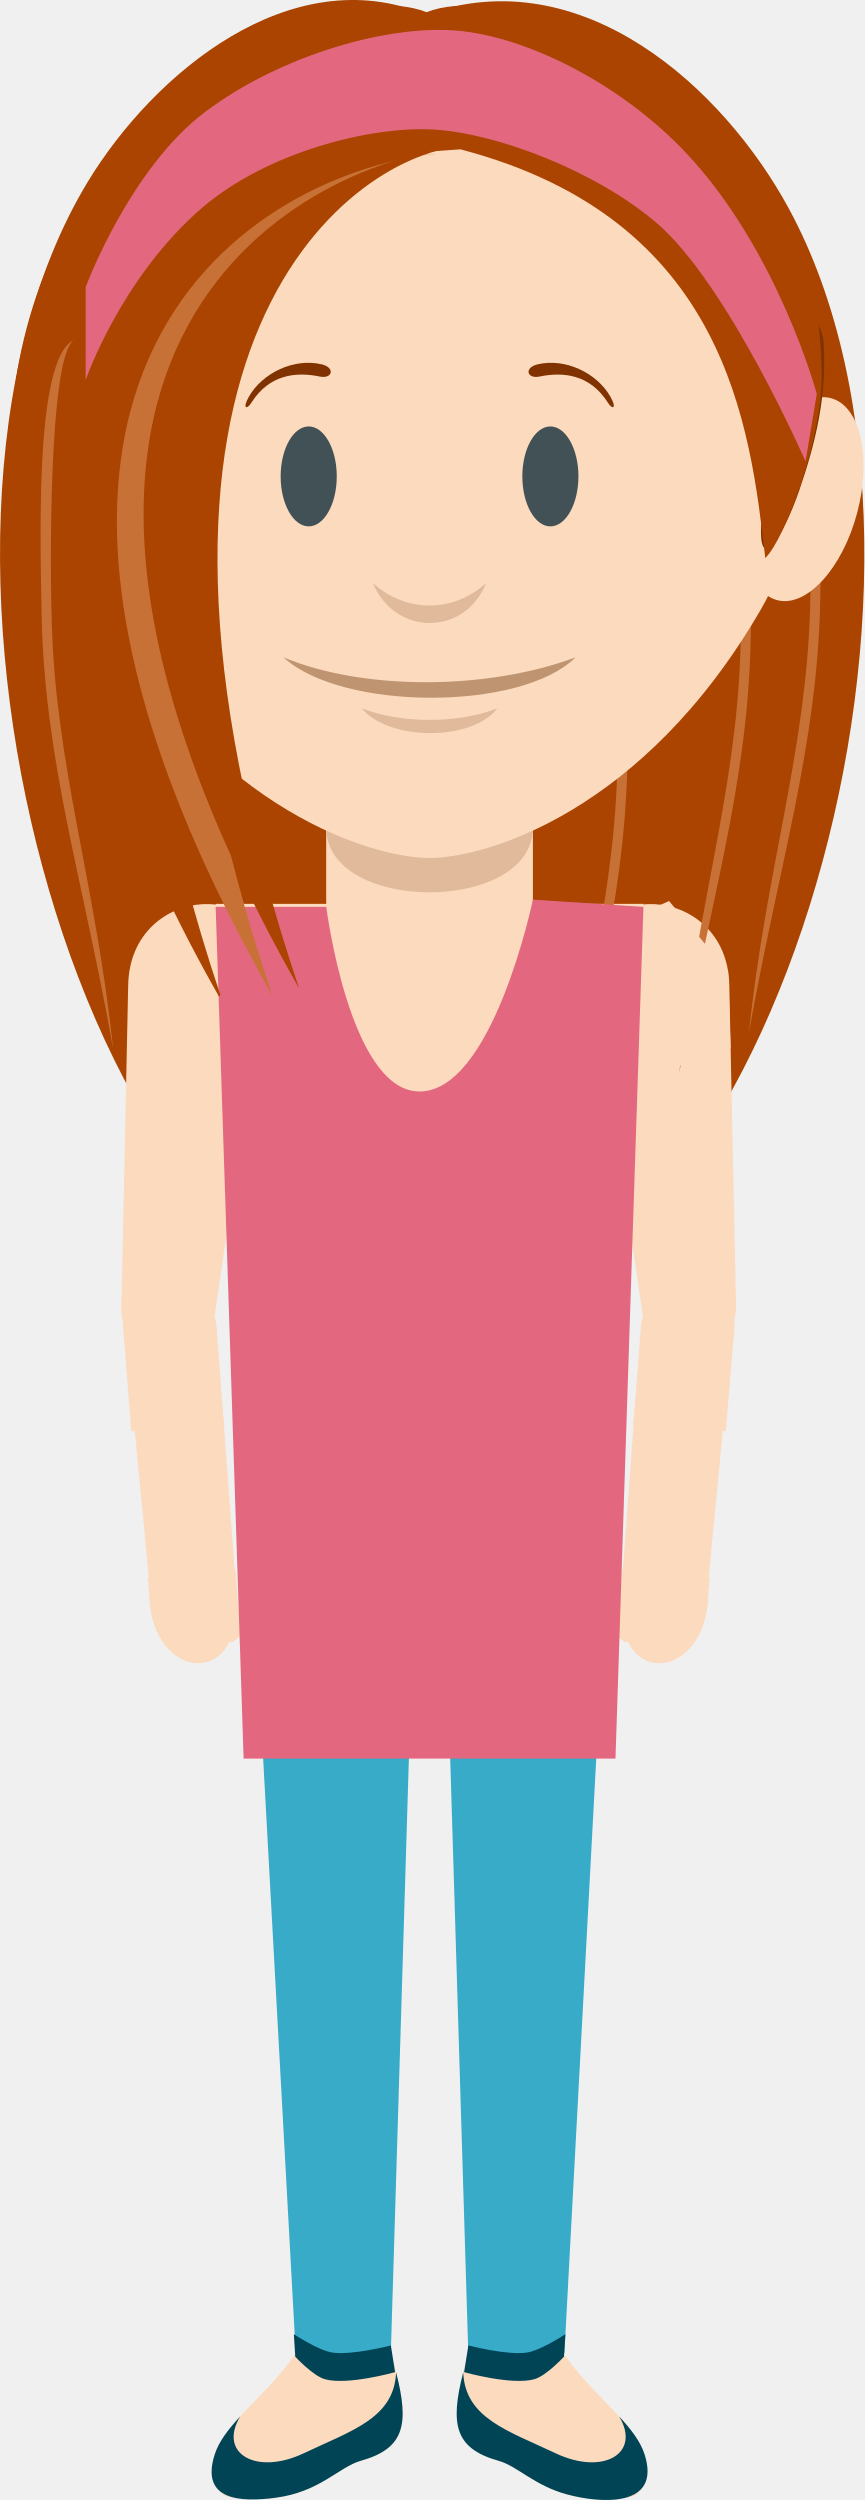
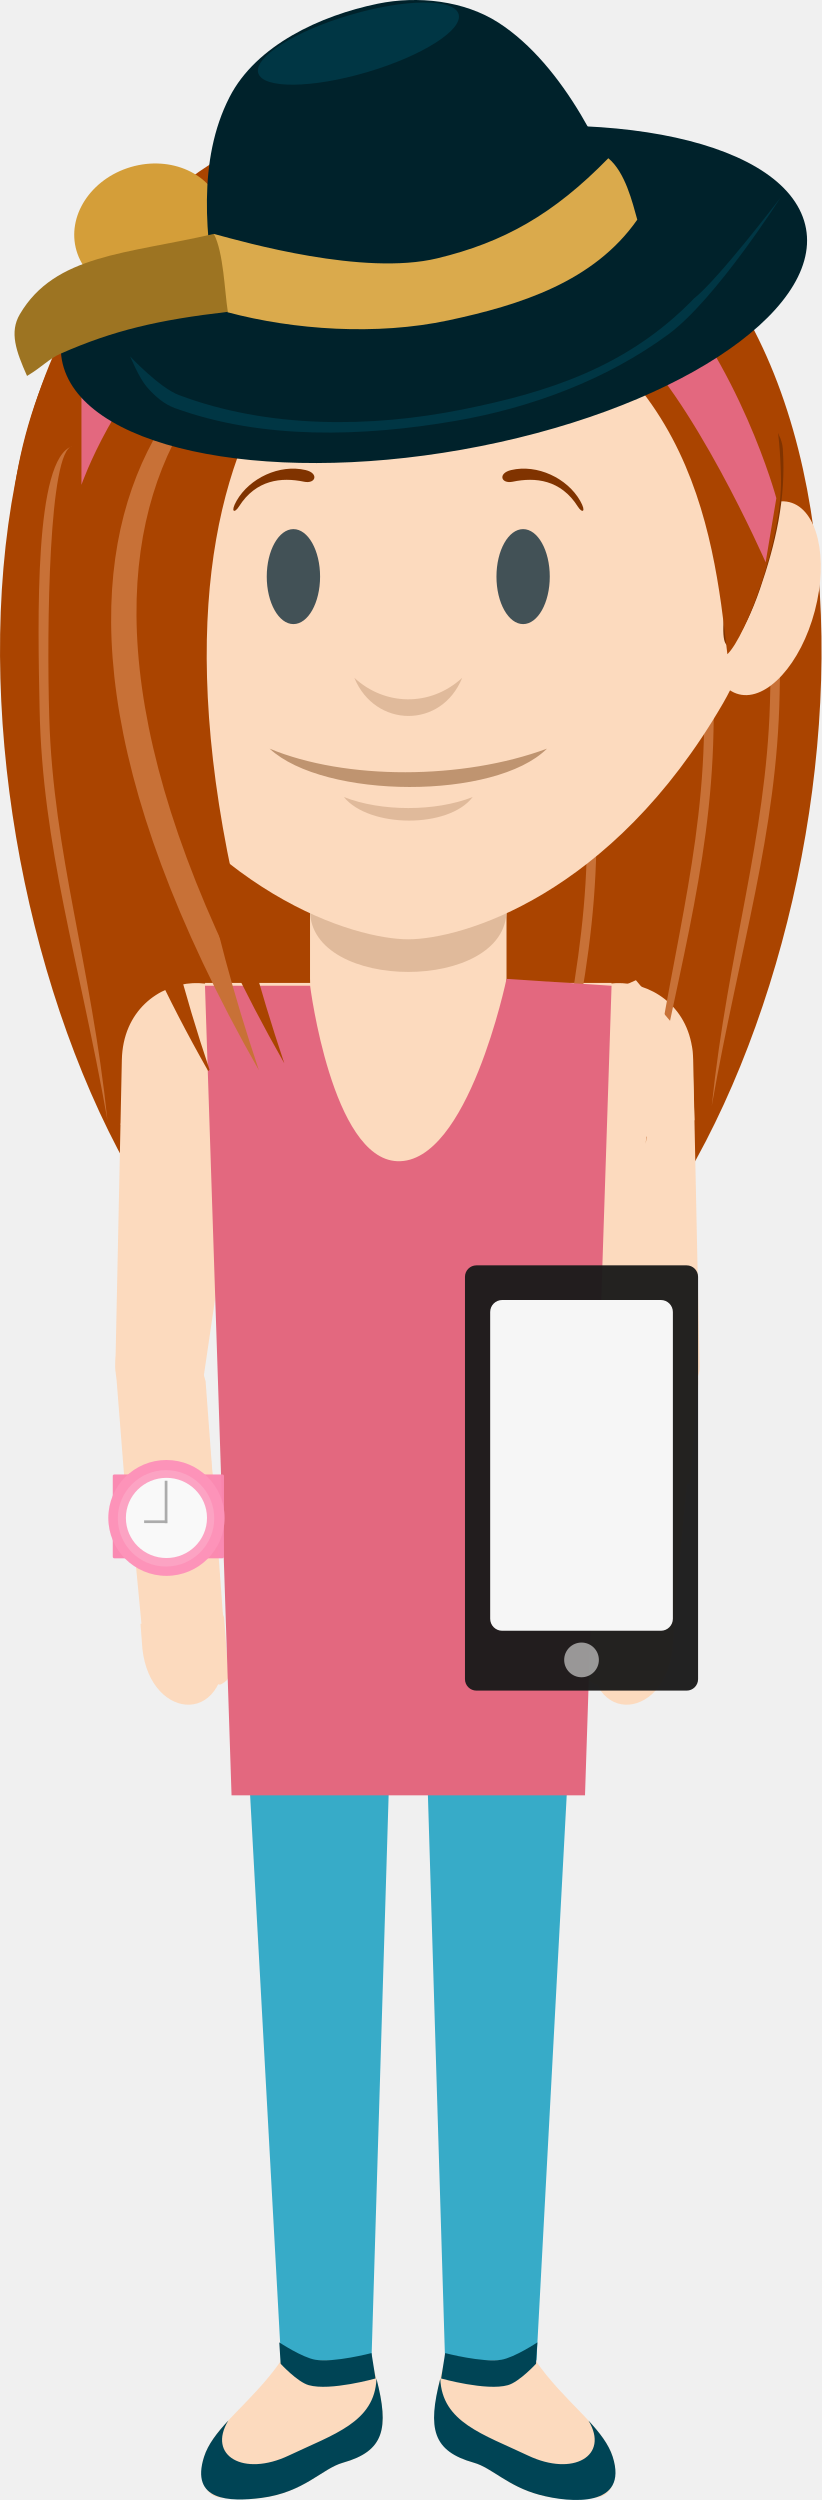
- <svg xmlns="http://www.w3.org/2000/svg" width="14.179mm" height="41.01mm" viewBox="0 0 50.239 145.312" id="svg12295" version="1.1">
+ <svg xmlns="http://www.w3.org/2000/svg" width="14.179mm" height="43.147mm" viewBox="0 0 50.239 152.883" id="svg12295" version="1.1">
  <defs id="defs12297" />
-   <g id="layer1" transform="translate(-345.4326,-388.6506)">
+   <g id="layer1" transform="translate(-345.4326,-381.0802)">
    <g id="g240" transform="matrix(1.25,0,0,-1.25,376.3716,394.7848)" style="fill:#e3687f;fill-opacity:1" />
-     <g id="g4643" transform="matrix(0.4576337,0,0,0.4576337,187.351,289.6036)" style="stroke-width:2.185">
-       <g transform="matrix(1.25,0,0,-1.25,375.2688,416.2795)" id="g176" style="stroke-width:2.185">
-         <path id="path178" style="fill:#fcdabe;fill-opacity:1;fill-rule:evenodd;stroke:none;stroke-width:2.185" d="m 0,0 -1.891,25.454 c -1.634,6.744 -10.373,5.938 -9.096,-2.424 l 2.31,-24.253 z" />
+     <g id="g4727">
+       <g style="stroke-width:2.185" transform="matrix(0.4576337,0,0,0.4576337,187.351,289.6036)" id="g4643">
+         <g style="stroke-width:2.185" id="g176" transform="matrix(1.25,0,0,-1.25,375.2688,416.2795)">
+           <path d="m 0,0 -1.891,25.454 c -1.634,6.744 -10.373,5.938 -9.096,-2.424 l 2.31,-24.253 z" style="fill:#fcdabe;fill-opacity:1;fill-rule:evenodd;stroke:none;stroke-width:2.185" id="path178" />
+         </g>
+         <g style="stroke-width:2.185" id="g180" transform="matrix(1.25,0,0,-1.25,424.5011,416.2795)">
+           <path d="m 0,0 1.891,25.454 c 1.636,6.744 10.463,6.593 9.185,-1.768 L 8.677,-1.223 Z" style="fill:#fcdabe;fill-opacity:1;fill-rule:evenodd;stroke:none;stroke-width:2.185" id="path182" />
+         </g>
+         <g id="g184" transform="matrix(1.25,0,0,-1.467877,399.5081,218.2838)" style="fill:#aa4400;fill-opacity:1;stroke-width:2.185">
+           <path d="m 0,0 c -13.678,4.808 -27.617,-5.024 -34.352,-14.482 -22.28,-31.289 0.191,-99.03 34.735,-99.03 33.892,0 56.878,64.701 36.524,96.701 C 30.243,-6.335 15.881,4.808 0,0" style="fill:#aa4400;fill-opacity:1;fill-rule:evenodd;stroke:none;stroke-width:2.185" id="path186" />
+         </g>
+         <g id="g188" transform="matrix(1.25,0,0,-1.25,379.0688,340.1866)" style="fill:#fcdabe;fill-opacity:1;stroke-width:2.185">
+           <path d="m 0,0 -5.284,-35.936 c -0.644,-4.383 -9.376,-1.982 -9.292,2.069 l 0.691,32.788 C -13.664,9.472 1.457,9.906 0,0" style="fill:#fcdabe;fill-opacity:1;fill-rule:evenodd;stroke:none;stroke-width:2.185" id="path190" />
+         </g>
+         <g style="stroke-width:2.185" id="g192" transform="matrix(1.25,0,0,-1.25,420.7009,340.1866)">
+           <path d="m 0,0 5.284,-35.936 c 0.644,-4.383 9.376,-1.982 9.292,2.07 L 13.887,-1.079 C 13.665,9.471 -1.457,9.906 0,0" style="fill:#fcdabe;fill-opacity:1;fill-rule:evenodd;stroke:none;stroke-width:2.185" id="path194" />
+         </g>
+         <g style="stroke-width:2.185" id="g196" transform="matrix(1.25,0,0,-1.25,427.1538,331.2376)">
+           <path d="m 0,0 -8.326,-62.257 h -13.705 -14.2 L -43.465,0 Z" style="fill:#fcdabe;fill-opacity:1;fill-rule:evenodd;stroke:none;stroke-width:2.185" id="path198" />
+         </g>
+         <g style="stroke-width:2.185" id="g200" transform="matrix(1.25,0,0,-1.25,382.9921,515.3445)">
+           <path d="m 0,0 c -3.09,-4.474 -7.206,-7.048 -8.235,-10.275 -0.581,-1.826 -0.148,-4.133 1.706,-4.363 7.978,-0.987 10.297,2.933 13.139,3.729 C 11.522,-9.531 11.647,-6.706 9.661,0 7.673,6.706 2.487,4.185 0,0" style="fill:#fcdabe;fill-opacity:1;fill-rule:evenodd;stroke:none;stroke-width:2.185" id="path202" />
+         </g>
+         <g id="g204" transform="matrix(1.25,0,0,-1.25,377.1701,409.0594)" style="fill:#37abc8;fill-opacity:1;stroke-width:2.185">
+           <path d="M 0,0 H 36.508 L 31.958,-84.992 22.19,-85.028 l -1.965,64.67 c -0.155,5.128 -3.786,5.158 -3.942,0 l -1.964,-64.67 H 4.658 Z" style="fill:#37abc8;fill-opacity:1;fill-rule:evenodd;stroke:none;stroke-width:2.185" id="path206" />
+         </g>
+         <g style="stroke-width:2.185" id="g208" transform="matrix(1.25,0,0,-1.25,425.4203,415.3234)">
+           <path d="m 0,0 v 0 c -0.352,0.237 -0.793,-0.239 -0.825,-0.656 l -0.46,-6.162 c -0.032,-0.417 0.369,-0.624 0.721,-0.861 V -7.68 c 0.353,-0.237 0.793,0.239 0.825,0.657 l 0.46,6.161 C 0.753,-0.445 0.424,-0.056 0,0" style="fill:#fcdabe;fill-opacity:1;fill-rule:evenodd;stroke:none;stroke-width:2.185" id="path210" />
+         </g>
+         <g style="stroke-width:2.185" id="g212" transform="matrix(1.25,0,0,-1.25,424.3691,418.6169)">
+           <path d="M 0,0 0.202,2.65 8.956,1.39 8.755,-1.26 C 7.907,-9.239 -0.993,-9.688 0,0" style="fill:#fcdabe;fill-opacity:1;fill-rule:evenodd;stroke:none;stroke-width:2.185" id="path214" />
+         </g>
+         <g style="stroke-width:2.185" id="g216" transform="matrix(1.25,0,0,-1.25,399.9867,289.0621)">
+           <path d="m 0,0 v 0 c 5.778,0 10.504,-4.726 10.504,-10.503 v -22.805 c 0,-5.777 -4.726,-10.503 -10.504,-10.503 -5.776,0 -10.502,4.726 -10.502,10.503 v 22.805 C -10.502,-4.726 -5.776,0 0,0" style="fill:#fcdabe;fill-opacity:1;fill-rule:evenodd;stroke:none;stroke-width:2.185" id="path218" />
+         </g>
+         <g style="stroke-width:2.185" id="g220" transform="matrix(1.25,0,0,-1.25,413.1162,321.5481)">
+           <path d="M 0,0 V 0 C 0,-8.77 -21.005,-8.77 -21.005,0 -21.005,8.769 0,8.769 0,0" style="fill:#e0ba9b;fill-opacity:1;fill-rule:evenodd;stroke:none;stroke-width:2.185" id="path222" />
+         </g>
+         <path d="m 436.402,262.653 c 5.111,1.572 4.602,23.264 4.371,35.029 -0.364,18.592 -5.283,33.654 -9.071,55.043 2.179,-20.802 7.244,-35.699 7.777,-53.817 0.357,-12.123 0.056,-35.765 -3.078,-36.256 z" style="fill:#c87137;fill-opacity:1;fill-rule:evenodd;stroke:none;stroke-width:2.185" id="path322-5-3-5" />
+         <path d="m 420.745,278.31 c 5.111,1.572 4.602,23.264 4.371,35.029 -0.364,18.592 -5.283,33.654 -9.071,55.043 2.179,-20.802 7.244,-35.699 7.777,-53.817 0.357,-12.123 0.056,-35.765 -3.078,-36.256 z" style="fill:#c87137;fill-opacity:1;fill-rule:evenodd;stroke:none;stroke-width:2.185" id="path322-5-3-6" />
+         <g style="stroke-width:2.185" id="g224" transform="matrix(1.25,0,0,-1.25,399.9867,221.035)">
+           <path d="M 0,0 C -45.955,0 -42.435,-43.08 -33.667,-58.237 -21.701,-78.922 -5.608,-83.499 0,-83.499 c 5.61,0 21.703,4.577 33.669,25.262 C 42.437,-43.08 45.956,0 0,0" style="fill:#fcdabe;fill-opacity:1;fill-rule:evenodd;stroke:none;stroke-width:2.185" id="path226" />
+         </g>
+         <g style="stroke-width:2.185" id="g228" transform="matrix(1.25,0,0,-1.25,374.3496,415.3244)">
+           <path d="m 0,0 0.002,0.001 c 0.351,0.238 0.791,-0.239 0.823,-0.656 l 0.46,-6.162 C 1.317,-7.234 0.916,-7.441 0.564,-7.678 v -0.001 c -0.353,-0.237 -0.793,0.239 -0.825,0.657 l -0.46,6.161 C -0.752,-0.444 -0.424,-0.056 0,0" style="fill:#fcdabe;fill-opacity:1;fill-rule:evenodd;stroke:none;stroke-width:2.185" id="path230" />
+         </g>
+         <g style="stroke-width:2.185" id="g232" transform="matrix(1.25,0,0,-1.25,375.4008,418.6169)">
+           <path d="M 0,0 -0.2,2.65 -8.956,1.39 -8.755,-1.26 C -7.907,-9.239 0.993,-9.689 0,0" style="fill:#fcdabe;fill-opacity:1;fill-rule:evenodd;stroke:none;stroke-width:2.185" id="path234" />
+         </g>
+         <g style="stroke-width:2.185" id="g236" transform="matrix(1.25,0,0,-1.25,437.9078,339.8041)">
+           <path d="m 0,0 0.256,-7.821 -9.868,-3.393 -2.47,-44.19 H -48.59 l -2.432,43.535 -10.08,3.607 8.145,14.306 C -35.104,0.611 -30.276,-3.861 -6,7.143" style="fill:#fcdabe;fill-opacity:1;fill-rule:evenodd;stroke:none;stroke-width:2.185" id="path238" />
+         </g>
+         <g style="stroke-width:2.185" id="g244" transform="matrix(1.25,0,0,-1.25,417.0081,515.3445)">
+           <path d="m 0,0 c 3.092,-4.474 7.208,-7.048 8.237,-10.275 0.581,-1.826 0.148,-4.133 -1.706,-4.363 -7.979,-0.987 -10.298,2.933 -13.139,3.729 -4.912,1.378 -4.894,4.882 -2.908,11.588 C -2.278,-0.83 -3.664,-0.458 0,0" style="fill:#fcdabe;fill-opacity:1;fill-rule:evenodd;stroke:none;stroke-width:2.185" id="path246" />
+         </g>
+         <path d="m 445.241,257.602 c 5.111,1.572 4.602,23.264 4.371,35.029 -0.364,18.592 -5.283,33.654 -9.071,55.043 2.179,-20.802 7.244,-35.699 7.777,-53.817 0.357,-12.123 0.056,-35.765 -3.078,-36.256 z" style="fill:#c87137;fill-opacity:1;fill-rule:evenodd;stroke:none;stroke-width:2.185" id="path322-5-3" />
+         <g style="stroke-width:2.185" id="g252" transform="matrix(1.25,0,0,-1.25,450.9255,266.9925)">
+           <path d="M 0,0 C -2.988,0.742 -6.619,-3.255 -8.109,-8.928 -9.6,-14.6 -8.385,-19.8 -5.395,-20.542 c 2.988,-0.743 6.619,3.255 8.109,8.928 C 4.205,-5.942 2.99,-0.742 0,0" style="fill:#fcdabe;fill-opacity:1;fill-rule:evenodd;stroke:none;stroke-width:2.185" id="path254" />
+         </g>
+         <g style="stroke-width:2.185" id="g256" transform="matrix(1.25,0,0,-1.25,415.3351,283.2893)">
+           <path d="m 0,0 c 1.569,0 2.85,2.28 2.85,5.077 0,2.797 -1.281,5.078 -2.85,5.078 -1.569,0 -2.85,-2.281 -2.85,-5.078 C -2.85,2.28 -1.569,0 0,0" style="fill:#425156;fill-opacity:1;fill-rule:evenodd;stroke:none;stroke-width:2.185" id="path258" />
+         </g>
+         <g style="stroke-width:2.185" id="g260" transform="matrix(1.25,0,0,-1.25,384.6406,283.2893)">
+           <path d="m 0,0 c 1.569,0 2.85,2.28 2.85,5.077 0,2.797 -1.281,5.078 -2.85,5.078 -1.569,0 -2.851,-2.281 -2.851,-5.078 C -2.851,2.28 -1.569,0 0,0" style="fill:#425156;fill-opacity:1;fill-rule:evenodd;stroke:none;stroke-width:2.185" id="path262" />
+         </g>
+         <g style="stroke-width:2.185" id="g264" transform="matrix(1.25,0,0,-1.25,418.5222,299.9304)">
+           <path d="M 0,0 C -5.526,-5.502 -23.795,-5.431 -29.655,0 -21.523,-3.389 -8.977,-3.339 0,0" style="fill:#bf9470;fill-opacity:1;fill-rule:evenodd;stroke:none;stroke-width:2.185" id="path266" />
+         </g>
+         <g style="stroke-width:2.185" id="g268" transform="matrix(1.25,0,0,-1.25,407.1934,290.4669)">
+           <path d="M 0,0 C -2.212,-5.484 -9.317,-5.388 -11.529,0 -8.29,-2.995 -3.414,-3.135 0,0" style="fill:#e0ba9b;fill-opacity:1;fill-rule:evenodd;stroke:none;stroke-width:2.185" id="path270" />
+         </g>
+         <g id="g272" transform="matrix(1.25,0,0,-1.25,365.4386,256.0965)" style="fill:#803300;fill-opacity:1;stroke-width:2.185">
+           <path d="m 0,0 c -6.959,-6.098 -6.52,-14.909 -6.048,-21.018 0.474,-6.109 -2.215,-1.798 -3.861,2.992 -1.645,4.79 -2.819,9.617 -2.448,15.023 C -11.989,2.403 3.319,11.057 0,0" style="fill:#803300;fill-opacity:1;fill-rule:evenodd;stroke:none;stroke-width:2.185" id="path274" />
+         </g>
+         <g id="g276" transform="matrix(1.25,0,0,-1.25,434.5886,256.0965)" style="fill:#803300;fill-opacity:1;stroke-width:2.185">
+           <path d="m 0,0 c 6.959,-6.098 6.522,-14.909 6.048,-21.018 -0.472,-6.109 2.217,-1.798 3.861,2.992 1.647,4.79 2.819,9.617 2.45,15.023 C 11.991,2.403 -3.318,11.057 0,0" style="fill:#803300;fill-opacity:1;fill-rule:evenodd;stroke:none;stroke-width:2.185" id="path278" />
+         </g>
+         <g id="g280" transform="matrix(1.25,0,0,-1.25,375.9377,523.3486)" style="fill:#004455;stroke-width:2.185">
+           <path d="m 0,0 c -1.201,-1.3 -2.163,-2.529 -2.591,-3.872 -1.503,-4.717 2.698,-4.841 6.13,-4.398 4.576,0.59 6.485,3.14 8.715,3.764 4.412,1.239 4.962,3.644 3.587,8.982 C 15.652,-0.181 11.296,-1.447 6.46,-3.741 1.623,-6.036 -2.276,-3.764 0,0" style="fill:#004455;fill-opacity:1;fill-rule:evenodd;stroke:none;stroke-width:2.185" id="path282" />
+         </g>
+         <g id="g284" transform="matrix(1.25,0,0,-1.25,424.0672,523.3486)" style="fill:#004455;stroke-width:2.185">
+           <path d="m 0,0 c 1.201,-1.3 2.163,-2.529 2.591,-3.872 1.72,-5.4 -4.411,-4.992 -7.877,-4.053 -3.36,0.911 -5.044,2.881 -6.966,3.419 -4.412,1.239 -4.964,3.644 -3.589,8.982 0.189,-4.657 4.545,-5.923 9.381,-8.217 C -1.623,-6.036 2.276,-3.764 0,0" style="fill:#004455;fill-opacity:1;fill-rule:evenodd;stroke:none;stroke-width:2.185" id="path286" />
+         </g>
+         <g style="stroke-width:2.185" id="g288" transform="matrix(1.25,0,0,-1.25,408.5981,306.3945)">
+           <path d="M 0,0 C -2.566,-3.388 -11.055,-3.335 -13.776,0 -9.806,-1.571 -3.969,-1.577 0,0" style="fill:#e0ba9b;fill-opacity:1;fill-rule:evenodd;stroke:none;stroke-width:2.185" id="path290" />
+         </g>
+         <g id="g292" transform="matrix(1.25,0,0,-1.25,413.729,262.7049)" style="fill:#803300;fill-opacity:1;stroke-width:2.185">
+           <path d="m 0,0 c 2.795,0.658 6.007,-0.865 7.383,-3.288 0.691,-1.214 0.22,-1.36 -0.249,-0.617 -1.82,2.886 -4.548,3.162 -6.959,2.66 C -1.1,-1.51 -1.43,-0.336 0,0" style="fill:#803300;fill-opacity:1;fill-rule:evenodd;stroke:none;stroke-width:2.185" id="path294" />
+         </g>
+         <g id="g296" transform="matrix(1.25,0,0,-1.25,386.2736,262.7049)" style="fill:#803300;fill-opacity:1;stroke-width:2.185">
+           <path d="m 0,0 c -2.795,0.658 -6.007,-0.865 -7.385,-3.288 -0.689,-1.214 -0.218,-1.36 0.251,-0.617 1.82,2.886 4.548,3.162 6.957,2.66 C 1.1,-1.51 1.43,-0.336 0,0" style="fill:#803300;fill-opacity:1;fill-rule:evenodd;stroke:none;stroke-width:2.185" id="path298" />
+         </g>
+         <g id="g300" transform="matrix(1.25,0,0,-1.25,373.8621,397.3268)" style="fill:#fcdabe;fill-opacity:1;stroke-width:2.185">
+           <path d="m 0,0 -1.428,14.593 c -1.634,6.744 -10.128,4.143 -8.85,-4.218 L -9.405,-0.699 -0.002,0 Z" style="fill:#fcdabe;fill-opacity:1;fill-rule:evenodd;stroke:none;stroke-width:2.185" id="path302" />
+         </g>
+         <g id="g304" transform="matrix(1.25,0,0,-1.25,425.8609,397.3268)" style="fill:#fcdabe;fill-opacity:1;stroke-width:2.185">
+           <path d="m 0,0 1.262,14.097 c 1.633,6.745 10.185,2.787 8.907,-5.573 L 9.405,-0.699 Z" style="fill:#fcdabe;fill-opacity:1;fill-rule:evenodd;stroke:none;stroke-width:2.185" id="path306" />
+         </g>
+         <g style="stroke-width:2.185" id="g308" transform="matrix(1.25,0,0,-2.127961,372.8218,331.6169)">
+           <path d="M 0,0 1.666,-29.819 2.84,-50.838 H 40.626 L 41.753,-30.629 43.465,0 32.235,0.432 c 0,0 -4.114,-11.625 -11.683,-11.449 C 13.578,-10.855 11.239,0 11.239,0 Z" style="fill:#e3687f;fill-opacity:1;fill-rule:evenodd;stroke:none;stroke-width:2.185" id="path310" />
+         </g>
+         <g id="g312" transform="matrix(1.32964,0,0,-1.523803,399.6148,238.9351)" style="fill:#aa4400;fill-opacity:1;stroke-width:2.185">
+           <path d="m 3.229,2.32 c 25.475,-5.826 27.669,-23.098 29.122,-34.068 1.879,1.579 5.474,10.002 5.386,15.346 C 37.591,-7.499 34.689,-1.73 27.259,4.524 19.164,11.34 6.252,15.928 0,13.751 -6.252,15.928 -19.164,11.34 -27.259,4.524 c -7.43,-6.254 -12.231,-16.829 -12.377,-25.732 -0.088,-5.344 5.596,-11.447 7.475,-13.026 1.453,10.97 7.258,30.562 32.731,36.388" style="fill:#aa4400;fill-opacity:1;fill-rule:evenodd;stroke:none;stroke-width:2.185" id="path314" />
+         </g>
+         <g id="g316" transform="matrix(1.25,0,0,-1.25,373.4325,342.8416)" style="fill:#aa4400;stroke-width:2.185">
+           <path d="m 0,0 c -22.253,66.233 10.575,84.984 21.308,85.508 -17.892,-1.717 -57.722,-21.754 -21.451,-85.651" style="fill:#aa4400;fill-opacity:1;fill-rule:evenodd;stroke:none;stroke-width:2.185" id="path318" />
+         </g>
+         <g id="g320" transform="matrix(-1.25,0,0,-1.25,379.9905,342.8416)" style="fill:#c87137;stroke-width:2.185">
+           <path d="M -16.808,85.508 C 1.084,83.791 36.272,63.897 -0.036,-0.071 22.182,66.09 -6.074,84.984 -16.808,85.508 Z" style="fill:#c87137;fill-opacity:1;fill-rule:evenodd;stroke:none;stroke-width:2.185" id="path322" />
+         </g>
+         <path style="fill:#004455;fill-opacity:1;fill-rule:evenodd;stroke:none;stroke-width:2.185px;stroke-linecap:butt;stroke-linejoin:miter;stroke-opacity:1" d="m 395.611,517.724 c 0,0 -6.051,1.707 -8.929,0.893 -1.512,-0.428 -3.75,-2.857 -3.75,-2.857 l -0.179,-2.857 c 0,0 3.062,2.028 4.821,2.321 2.483,0.414 7.5,-0.893 7.5,-0.893 z" id="path13145" />
+         <path style="fill:#004455;fill-opacity:1;fill-rule:evenodd;stroke:none;stroke-width:2.185px;stroke-linecap:butt;stroke-linejoin:miter;stroke-opacity:1" d="m 404.38,517.724 c 0,0 6.051,1.707 8.929,0.893 1.512,-0.428 3.75,-2.857 3.75,-2.857 l 0.179,-2.857 c 0,0 -3.062,2.028 -4.821,2.321 -2.483,0.414 -7.5,-0.893 -7.5,-0.893 z" id="path13145-3" />
+         <path d="m 404.389,235.009 c -22.365,2.146 -66.35,27.014 -20.966,106.974 -27.772,-82.702 7.548,-106.319 20.966,-106.974 z" style="fill:#aa4400;fill-opacity:1;fill-rule:evenodd;stroke:none;stroke-width:2.185" id="path322-6" />
+         <path style="fill:#e3687f;fill-opacity:1;fill-rule:evenodd;stroke:none;stroke-width:2.185px;stroke-linecap:butt;stroke-linejoin:miter;stroke-opacity:1" d="m 447.743,275.035 c 0,0 -9.878,-22.603 -18.961,-30.325 -7.761,-6.598 -20.19,-11.324 -28.182,-11.818 -8.058,-0.498 -21.27,2.865 -29.496,9.931 -10.287,8.837 -14.79,21.855 -14.79,21.855 v -11.786 c 0,0 5.56,-15.016 15.185,-22.255 9.585,-7.209 23.573,-11.285 32.672,-10.245 8.809,1.007 20.462,6.946 28.593,15.67 11.562,12.405 16.407,30.402 16.407,30.402 z" id="path13510" />
+         <g id="g320-7" transform="matrix(-0.6579789,0,0,-1.25,356.329,344.5039)" style="fill:#c87137;fill-opacity:1;stroke-width:2.185">
+           <path d="M 1.883,67.986 C 9.651,66.729 8.876,49.375 8.526,39.963 7.972,25.09 0.496,13.04 -5.26,-4.071 -1.948,12.57 5.75,24.488 6.56,38.982 c 0.542,9.699 0.085,28.612 -4.677,29.004 z" style="fill:#c87137;fill-opacity:1;fill-rule:evenodd;stroke:none;stroke-width:2.185" id="path322-5" />
+         </g>
      </g>
-       <g transform="matrix(1.25,0,0,-1.25,424.5011,416.2795)" id="g180" style="stroke-width:2.185">
-         <path id="path182" style="fill:#fcdabe;fill-opacity:1;fill-rule:evenodd;stroke:none;stroke-width:2.185" d="m 0,0 1.891,25.454 c 1.636,6.744 10.463,6.593 9.185,-1.768 L 8.677,-1.223 Z" />
+       <g id="layer1-6" transform="matrix(0.06464289,0,0,0.06464289,348.4984,447.5876)">
+         <g id="g5015-3" transform="matrix(0.5591227,0,0,0.5591227,26.91674,205.1225)">
+           <rect y="287.761" x="57.767" height="141.861" width="188.223" id="rect5013-6" style="opacity:0.96;fill:#fb86b0;fill-opacity:1;stroke:none;stroke-width:5;stroke-miterlimit:4;stroke-dasharray:none;stroke-dashoffset:0;stroke-opacity:1" ry="2.599" />
+           <ellipse ry="98.026" rx="98.368" cy="361.321" cx="148.636" id="path4968-0" style="color:#000000;clip-rule:nonzero;display:inline;overflow:visible;visibility:visible;opacity:1;isolation:auto;mix-blend-mode:normal;color-interpolation:sRGB;color-interpolation-filters:linearRGB;solid-color:#000000;solid-opacity:1;fill:#fd93b9;fill-opacity:1;fill-rule:nonzero;stroke:none;stroke-width:0.499;stroke-linecap:round;stroke-linejoin:round;stroke-miterlimit:4;stroke-dasharray:none;stroke-dashoffset:0;stroke-opacity:1;color-rendering:auto;image-rendering:auto;shape-rendering:auto;text-rendering:auto;enable-background:accumulate" />
+           <circle r="81.568" cy="361.999" cx="147.921" id="path4972-6" style="color:#000000;clip-rule:nonzero;display:inline;overflow:visible;visibility:visible;opacity:1;isolation:auto;mix-blend-mode:normal;color-interpolation:sRGB;color-interpolation-filters:linearRGB;solid-color:#000000;solid-opacity:1;fill:#fca3c3;fill-opacity:1;fill-rule:nonzero;stroke:none;stroke-width:0.528;stroke-linecap:round;stroke-linejoin:round;stroke-miterlimit:4;stroke-dasharray:none;stroke-dashoffset:0;stroke-opacity:1;color-rendering:auto;image-rendering:auto;shape-rendering:auto;text-rendering:auto;enable-background:accumulate" />
+           <ellipse ry="67.83" rx="68.614" cy="361.321" cx="148.636" id="path4974-2" style="color:#000000;clip-rule:nonzero;display:inline;overflow:visible;visibility:visible;opacity:1;isolation:auto;mix-blend-mode:normal;color-interpolation:sRGB;color-interpolation-filters:linearRGB;solid-color:#000000;solid-opacity:1;fill:#f9f9f9;fill-opacity:1;fill-rule:nonzero;stroke:none;stroke-width:0.504;stroke-linecap:round;stroke-linejoin:round;stroke-miterlimit:4;stroke-dasharray:none;stroke-dashoffset:0;stroke-opacity:1;color-rendering:auto;image-rendering:auto;shape-rendering:auto;text-rendering:auto;enable-background:accumulate" />
+           <rect y="298.427" x="145.689" height="71.786" width="4.643" id="rect4978-0-6" style="opacity:0.96;fill:#a9a9a9;fill-opacity:1;stroke:none;stroke-width:5;stroke-miterlimit:4;stroke-dasharray:none;stroke-dashoffset:0;stroke-opacity:1" />
+           <rect transform="rotate(90)" y="-149.796" x="365.392" height="38.929" width="4.643" id="rect4978-7-9-1" style="opacity:0.96;fill:#a9a9a9;fill-opacity:1;stroke:none;stroke-width:5;stroke-miterlimit:4;stroke-dasharray:none;stroke-dashoffset:0;stroke-opacity:1" />
+         </g>
      </g>
-       <g style="fill:#aa4400;fill-opacity:1;stroke-width:2.185" transform="matrix(1.25,0,0,-1.467877,399.5081,218.2838)" id="g184">
-         <path id="path186" style="fill:#aa4400;fill-opacity:1;fill-rule:evenodd;stroke:none;stroke-width:2.185" d="m 0,0 c -13.678,4.808 -27.617,-5.024 -34.352,-14.482 -22.28,-31.289 0.191,-99.03 34.735,-99.03 33.892,0 56.878,64.701 36.524,96.701 C 30.243,-6.335 15.881,4.808 0,0" />
+       <g id="layer1-62" transform="matrix(-0.4405669,0,0,0.4405669,448.7943,296.892)">
+         <g id="g240-9" transform="matrix(1.25,0,0,-1.25,376.3716,394.7848)" style="fill:#e3687f;fill-opacity:1" />
+         <g id="g6363" transform="matrix(1.112411,0.3273686,-0.3273686,1.112411,156.9559,-339.0751)">
+           <ellipse transform="matrix(0.9976613,-0.06835135,-0.1316871,0.9912913,0,0)" ry="19.365" rx="45.023" cy="487.315" cx="218.119" id="path6333" style="color:#000000;clip-rule:nonzero;display:inline;overflow:visible;visibility:visible;opacity:1;isolation:auto;mix-blend-mode:normal;color-interpolation:sRGB;color-interpolation-filters:linearRGB;solid-color:#000000;solid-opacity:1;fill:#00222b;fill-opacity:1;fill-rule:nonzero;stroke:none;stroke-width:0.739;stroke-linecap:round;stroke-linejoin:round;stroke-miterlimit:4;stroke-dasharray:none;stroke-dashoffset:0;stroke-opacity:1;color-rendering:auto;image-rendering:auto;shape-rendering:auto;text-rendering:auto;enable-background:accumulate" />
+           <ellipse ry="7.786" rx="9.062" cy="451.088" cx="183.948" id="path6343" style="color:#000000;clip-rule:nonzero;display:inline;overflow:visible;visibility:visible;opacity:1;isolation:auto;mix-blend-mode:normal;color-interpolation:sRGB;color-interpolation-filters:linearRGB;solid-color:#000000;solid-opacity:1;fill:#d49e39;fill-opacity:1;fill-rule:nonzero;stroke:none;stroke-width:0.45;stroke-linecap:round;stroke-linejoin:round;stroke-miterlimit:4;stroke-dasharray:none;stroke-dashoffset:0;stroke-opacity:1;color-rendering:auto;image-rendering:auto;shape-rendering:auto;text-rendering:auto;enable-background:accumulate" />
+           <path id="path6339" d="m 128.636,466.106 c 0.143,-7.434 2.073,-19.853 8.214,-26.964 3.185,-3.688 8.358,-5.846 13.214,-6.25 6.967,-0.579 15.365,0.645 20.179,5.714 5.877,6.19 7.494,15.372 8.393,23.393 -6.037,5.87 -16.681,9.223 -25.893,9.821 -8.241,0.536 -17.674,0.198 -24.107,-5.714 z" style="fill:#00222b;fill-rule:evenodd;stroke:none;stroke-width:1px;stroke-linecap:butt;stroke-linejoin:miter;stroke-opacity:1" />
+           <path id="path6341" d="m 128.814,458.427 c 8.22,4.612 14.907,6.123 23.036,5.714 9.048,-0.455 21.467,-8.293 24.821,-10.357 1.576,3.216 1.674,6.052 1.071,9.464 -7.028,4.279 -16.345,7.731 -25.089,8.393 -8.745,0.662 -17.99,0.499 -25.089,-5.179 -0.027,-2.138 -0.225,-5.854 1.25,-8.036 z" style="fill:#daaa4c;fill-opacity:1;fill-rule:evenodd;stroke:none;stroke-width:1px;stroke-linecap:butt;stroke-linejoin:miter;stroke-opacity:1" />
+           <path id="path6345" d="m 176.671,453.784 c 10.7,-0.622 18.937,-3.022 25,2.679 1.804,1.696 1.682,4.08 1.25,7.321 -2.109,-0.539 -3.037,-1.221 -4.643,-1.429 -6.809,-0.88 -12.295,-0.577 -20.58,0.853 -0.32,-2.458 -1.523,-6.96 -1.027,-9.425 z" style="fill:#9d7422;fill-opacity:1;fill-rule:evenodd;stroke:none;stroke-width:1px;stroke-linecap:butt;stroke-linejoin:miter;stroke-opacity:1" />
+           <ellipse ry="3.571" rx="12.5" cy="436.82" cx="153.636" id="path6359" style="color:#000000;clip-rule:nonzero;display:inline;overflow:visible;visibility:visible;opacity:1;isolation:auto;mix-blend-mode:normal;color-interpolation:sRGB;color-interpolation-filters:linearRGB;solid-color:#000000;solid-opacity:1;fill:#004455;fill-opacity:0.588;fill-rule:nonzero;stroke:none;stroke-width:0.45;stroke-linecap:round;stroke-linejoin:round;stroke-miterlimit:4;stroke-dasharray:none;stroke-dashoffset:0;stroke-opacity:1;color-rendering:auto;image-rendering:auto;shape-rendering:auto;text-rendering:auto;enable-background:accumulate" />
+           <path id="path6361" d="m 110.37,468.772 c 0,0 9.822,7.225 13.33,8.651 10,5.685 20.101,5.828 30.292,4.933 11.308,-0.993 23.081,-4.413 32.143,-11.25 1.977,-1.492 4.286,-6.071 4.286,-6.071 0,0 -0.302,2.766 -0.864,4.013 -0.582,1.291 -1.379,2.582 -2.52,3.422 -9.011,6.627 -20.611,9.646 -31.721,10.945 -9.132,1.068 -18.805,0.403 -27.447,-2.736 -6.631,-2.409 -17.499,-11.906 -17.499,-11.906 z" style="fill:#003644;fill-opacity:1;fill-rule:evenodd;stroke:none;stroke-width:1px;stroke-linecap:butt;stroke-linejoin:miter;stroke-opacity:1" />
+         </g>
      </g>
-       <g style="fill:#fcdabe;fill-opacity:1;stroke-width:2.185" transform="matrix(1.25,0,0,-1.25,379.0688,340.1866)" id="g188">
-         <path id="path190" style="fill:#fcdabe;fill-opacity:1;fill-rule:evenodd;stroke:none;stroke-width:2.185" d="m 0,0 -5.284,-35.936 c -0.644,-4.383 -9.376,-1.982 -9.292,2.069 l 0.691,32.788 C -13.664,9.472 1.457,9.906 0,0" />
-       </g>
-       <g transform="matrix(1.25,0,0,-1.25,420.7009,340.1866)" id="g192" style="stroke-width:2.185">
-         <path id="path194" style="fill:#fcdabe;fill-opacity:1;fill-rule:evenodd;stroke:none;stroke-width:2.185" d="m 0,0 5.284,-35.936 c 0.644,-4.383 9.376,-1.982 9.292,2.07 L 13.887,-1.079 C 13.665,9.471 -1.457,9.906 0,0" />
-       </g>
-       <g transform="matrix(1.25,0,0,-1.25,427.1538,331.2376)" id="g196" style="stroke-width:2.185">
-         <path id="path198" style="fill:#fcdabe;fill-opacity:1;fill-rule:evenodd;stroke:none;stroke-width:2.185" d="m 0,0 -8.326,-62.257 h -13.705 -14.2 L -43.465,0 Z" />
-       </g>
-       <g transform="matrix(1.25,0,0,-1.25,382.9921,515.3445)" id="g200" style="stroke-width:2.185">
-         <path id="path202" style="fill:#fcdabe;fill-opacity:1;fill-rule:evenodd;stroke:none;stroke-width:2.185" d="m 0,0 c -3.09,-4.474 -7.206,-7.048 -8.235,-10.275 -0.581,-1.826 -0.148,-4.133 1.706,-4.363 7.978,-0.987 10.297,2.933 13.139,3.729 C 11.522,-9.531 11.647,-6.706 9.661,0 7.673,6.706 2.487,4.185 0,0" />
-       </g>
-       <g style="fill:#37abc8;fill-opacity:1;stroke-width:2.185" transform="matrix(1.25,0,0,-1.25,377.1701,409.0594)" id="g204">
-         <path id="path206" style="fill:#37abc8;fill-opacity:1;fill-rule:evenodd;stroke:none;stroke-width:2.185" d="M 0,0 H 36.508 L 31.958,-84.992 22.19,-85.028 l -1.965,64.67 c -0.155,5.128 -3.786,5.158 -3.942,0 l -1.964,-64.67 H 4.658 Z" />
-       </g>
-       <g transform="matrix(1.25,0,0,-1.25,425.4203,415.3234)" id="g208" style="stroke-width:2.185">
-         <path id="path210" style="fill:#fcdabe;fill-opacity:1;fill-rule:evenodd;stroke:none;stroke-width:2.185" d="m 0,0 v 0 c -0.352,0.237 -0.793,-0.239 -0.825,-0.656 l -0.46,-6.162 c -0.032,-0.417 0.369,-0.624 0.721,-0.861 V -7.68 c 0.353,-0.237 0.793,0.239 0.825,0.657 l 0.46,6.161 C 0.753,-0.445 0.424,-0.056 0,0" />
-       </g>
-       <g transform="matrix(1.25,0,0,-1.25,424.3691,418.6169)" id="g212" style="stroke-width:2.185">
-         <path id="path214" style="fill:#fcdabe;fill-opacity:1;fill-rule:evenodd;stroke:none;stroke-width:2.185" d="M 0,0 0.202,2.65 8.956,1.39 8.755,-1.26 C 7.907,-9.239 -0.993,-9.688 0,0" />
-       </g>
-       <g transform="matrix(1.25,0,0,-1.25,399.9867,289.0621)" id="g216" style="stroke-width:2.185">
-         <path id="path218" style="fill:#fcdabe;fill-opacity:1;fill-rule:evenodd;stroke:none;stroke-width:2.185" d="m 0,0 v 0 c 5.778,0 10.504,-4.726 10.504,-10.503 v -22.805 c 0,-5.777 -4.726,-10.503 -10.504,-10.503 -5.776,0 -10.502,4.726 -10.502,10.503 v 22.805 C -10.502,-4.726 -5.776,0 0,0" />
-       </g>
-       <g transform="matrix(1.25,0,0,-1.25,413.1162,321.5481)" id="g220" style="stroke-width:2.185">
-         <path id="path222" style="fill:#e0ba9b;fill-opacity:1;fill-rule:evenodd;stroke:none;stroke-width:2.185" d="M 0,0 V 0 C 0,-8.77 -21.005,-8.77 -21.005,0 -21.005,8.769 0,8.769 0,0" />
-       </g>
-       <path id="path322-5-3-5" style="fill:#c87137;fill-opacity:1;fill-rule:evenodd;stroke:none;stroke-width:2.185" d="m 436.402,262.653 c 5.111,1.572 4.602,23.264 4.371,35.029 -0.364,18.592 -5.283,33.654 -9.071,55.043 2.179,-20.802 7.244,-35.699 7.777,-53.817 0.357,-12.123 0.056,-35.765 -3.078,-36.256 z" />
-       <path id="path322-5-3-6" style="fill:#c87137;fill-opacity:1;fill-rule:evenodd;stroke:none;stroke-width:2.185" d="m 420.745,278.31 c 5.111,1.572 4.602,23.264 4.371,35.029 -0.364,18.592 -5.283,33.654 -9.071,55.043 2.179,-20.802 7.244,-35.699 7.777,-53.817 0.357,-12.123 0.056,-35.765 -3.078,-36.256 z" />
-       <g transform="matrix(1.25,0,0,-1.25,399.9867,221.035)" id="g224" style="stroke-width:2.185">
-         <path id="path226" style="fill:#fcdabe;fill-opacity:1;fill-rule:evenodd;stroke:none;stroke-width:2.185" d="M 0,0 C -45.955,0 -42.435,-43.08 -33.667,-58.237 -21.701,-78.922 -5.608,-83.499 0,-83.499 c 5.61,0 21.703,4.577 33.669,25.262 C 42.437,-43.08 45.956,0 0,0" />
-       </g>
-       <g transform="matrix(1.25,0,0,-1.25,374.3496,415.3244)" id="g228" style="stroke-width:2.185">
-         <path id="path230" style="fill:#fcdabe;fill-opacity:1;fill-rule:evenodd;stroke:none;stroke-width:2.185" d="m 0,0 0.002,0.001 c 0.351,0.238 0.791,-0.239 0.823,-0.656 l 0.46,-6.162 C 1.317,-7.234 0.916,-7.441 0.564,-7.678 v -0.001 c -0.353,-0.237 -0.793,0.239 -0.825,0.657 l -0.46,6.161 C -0.752,-0.444 -0.424,-0.056 0,0" />
-       </g>
-       <g transform="matrix(1.25,0,0,-1.25,375.4008,418.6169)" id="g232" style="stroke-width:2.185">
-         <path id="path234" style="fill:#fcdabe;fill-opacity:1;fill-rule:evenodd;stroke:none;stroke-width:2.185" d="M 0,0 -0.2,2.65 -8.956,1.39 -8.755,-1.26 C -7.907,-9.239 0.993,-9.689 0,0" />
-       </g>
-       <g transform="matrix(1.25,0,0,-1.25,437.9078,339.8041)" id="g236" style="stroke-width:2.185">
-         <path id="path238" style="fill:#fcdabe;fill-opacity:1;fill-rule:evenodd;stroke:none;stroke-width:2.185" d="m 0,0 0.256,-7.821 -9.868,-3.393 -2.47,-44.19 H -48.59 l -2.432,43.535 -10.08,3.607 8.145,14.306 C -35.104,0.611 -30.276,-3.861 -6,7.143" />
-       </g>
-       <g transform="matrix(1.25,0,0,-1.25,417.0081,515.3445)" id="g244" style="stroke-width:2.185">
-         <path id="path246" style="fill:#fcdabe;fill-opacity:1;fill-rule:evenodd;stroke:none;stroke-width:2.185" d="m 0,0 c 3.092,-4.474 7.208,-7.048 8.237,-10.275 0.581,-1.826 0.148,-4.133 -1.706,-4.363 -7.979,-0.987 -10.298,2.933 -13.139,3.729 -4.912,1.378 -4.894,4.882 -2.908,11.588 C -2.278,-0.83 -3.664,-0.458 0,0" />
-       </g>
-       <path id="path322-5-3" style="fill:#c87137;fill-opacity:1;fill-rule:evenodd;stroke:none;stroke-width:2.185" d="m 445.241,257.602 c 5.111,1.572 4.602,23.264 4.371,35.029 -0.364,18.592 -5.283,33.654 -9.071,55.043 2.179,-20.802 7.244,-35.699 7.777,-53.817 0.357,-12.123 0.056,-35.765 -3.078,-36.256 z" />
-       <g transform="matrix(1.25,0,0,-1.25,450.9255,266.9925)" id="g252" style="stroke-width:2.185">
-         <path id="path254" style="fill:#fcdabe;fill-opacity:1;fill-rule:evenodd;stroke:none;stroke-width:2.185" d="M 0,0 C -2.988,0.742 -6.619,-3.255 -8.109,-8.928 -9.6,-14.6 -8.385,-19.8 -5.395,-20.542 c 2.988,-0.743 6.619,3.255 8.109,8.928 C 4.205,-5.942 2.99,-0.742 0,0" />
-       </g>
-       <g transform="matrix(1.25,0,0,-1.25,415.3351,283.2893)" id="g256" style="stroke-width:2.185">
-         <path id="path258" style="fill:#425156;fill-opacity:1;fill-rule:evenodd;stroke:none;stroke-width:2.185" d="m 0,0 c 1.569,0 2.85,2.28 2.85,5.077 0,2.797 -1.281,5.078 -2.85,5.078 -1.569,0 -2.85,-2.281 -2.85,-5.078 C -2.85,2.28 -1.569,0 0,0" />
-       </g>
-       <g transform="matrix(1.25,0,0,-1.25,384.6406,283.2893)" id="g260" style="stroke-width:2.185">
-         <path id="path262" style="fill:#425156;fill-opacity:1;fill-rule:evenodd;stroke:none;stroke-width:2.185" d="m 0,0 c 1.569,0 2.85,2.28 2.85,5.077 0,2.797 -1.281,5.078 -2.85,5.078 -1.569,0 -2.851,-2.281 -2.851,-5.078 C -2.851,2.28 -1.569,0 0,0" />
-       </g>
-       <g transform="matrix(1.25,0,0,-1.25,418.5222,299.9304)" id="g264" style="stroke-width:2.185">
-         <path id="path266" style="fill:#bf9470;fill-opacity:1;fill-rule:evenodd;stroke:none;stroke-width:2.185" d="M 0,0 C -5.526,-5.502 -23.795,-5.431 -29.655,0 -21.523,-3.389 -8.977,-3.339 0,0" />
-       </g>
-       <g transform="matrix(1.25,0,0,-1.25,407.1934,290.4669)" id="g268" style="stroke-width:2.185">
-         <path id="path270" style="fill:#e0ba9b;fill-opacity:1;fill-rule:evenodd;stroke:none;stroke-width:2.185" d="M 0,0 C -2.212,-5.484 -9.317,-5.388 -11.529,0 -8.29,-2.995 -3.414,-3.135 0,0" />
-       </g>
-       <g style="fill:#803300;fill-opacity:1;stroke-width:2.185" transform="matrix(1.25,0,0,-1.25,365.4386,256.0965)" id="g272">
-         <path id="path274" style="fill:#803300;fill-opacity:1;fill-rule:evenodd;stroke:none;stroke-width:2.185" d="m 0,0 c -6.959,-6.098 -6.52,-14.909 -6.048,-21.018 0.474,-6.109 -2.215,-1.798 -3.861,2.992 -1.645,4.79 -2.819,9.617 -2.448,15.023 C -11.989,2.403 3.319,11.057 0,0" />
-       </g>
-       <g style="fill:#803300;fill-opacity:1;stroke-width:2.185" transform="matrix(1.25,0,0,-1.25,434.5886,256.0965)" id="g276">
-         <path id="path278" style="fill:#803300;fill-opacity:1;fill-rule:evenodd;stroke:none;stroke-width:2.185" d="m 0,0 c 6.959,-6.098 6.522,-14.909 6.048,-21.018 -0.472,-6.109 2.217,-1.798 3.861,2.992 1.647,4.79 2.819,9.617 2.45,15.023 C 11.991,2.403 -3.318,11.057 0,0" />
-       </g>
-       <g style="fill:#004455;stroke-width:2.185" transform="matrix(1.25,0,0,-1.25,375.9377,523.3486)" id="g280">
-         <path id="path282" style="fill:#004455;fill-opacity:1;fill-rule:evenodd;stroke:none;stroke-width:2.185" d="m 0,0 c -1.201,-1.3 -2.163,-2.529 -2.591,-3.872 -1.503,-4.717 2.698,-4.841 6.13,-4.398 4.576,0.59 6.485,3.14 8.715,3.764 4.412,1.239 4.962,3.644 3.587,8.982 C 15.652,-0.181 11.296,-1.447 6.46,-3.741 1.623,-6.036 -2.276,-3.764 0,0" />
-       </g>
-       <g style="fill:#004455;stroke-width:2.185" transform="matrix(1.25,0,0,-1.25,424.0672,523.3486)" id="g284">
-         <path id="path286" style="fill:#004455;fill-opacity:1;fill-rule:evenodd;stroke:none;stroke-width:2.185" d="m 0,0 c 1.201,-1.3 2.163,-2.529 2.591,-3.872 1.72,-5.4 -4.411,-4.992 -7.877,-4.053 -3.36,0.911 -5.044,2.881 -6.966,3.419 -4.412,1.239 -4.964,3.644 -3.589,8.982 0.189,-4.657 4.545,-5.923 9.381,-8.217 C -1.623,-6.036 2.276,-3.764 0,0" />
-       </g>
-       <g transform="matrix(1.25,0,0,-1.25,408.5981,306.3945)" id="g288" style="stroke-width:2.185">
-         <path id="path290" style="fill:#e0ba9b;fill-opacity:1;fill-rule:evenodd;stroke:none;stroke-width:2.185" d="M 0,0 C -2.566,-3.388 -11.055,-3.335 -13.776,0 -9.806,-1.571 -3.969,-1.577 0,0" />
-       </g>
-       <g style="fill:#803300;fill-opacity:1;stroke-width:2.185" transform="matrix(1.25,0,0,-1.25,413.729,262.7049)" id="g292">
-         <path id="path294" style="fill:#803300;fill-opacity:1;fill-rule:evenodd;stroke:none;stroke-width:2.185" d="m 0,0 c 2.795,0.658 6.007,-0.865 7.383,-3.288 0.691,-1.214 0.22,-1.36 -0.249,-0.617 -1.82,2.886 -4.548,3.162 -6.959,2.66 C -1.1,-1.51 -1.43,-0.336 0,0" />
-       </g>
-       <g style="fill:#803300;fill-opacity:1;stroke-width:2.185" transform="matrix(1.25,0,0,-1.25,386.2736,262.7049)" id="g296">
-         <path id="path298" style="fill:#803300;fill-opacity:1;fill-rule:evenodd;stroke:none;stroke-width:2.185" d="m 0,0 c -2.795,0.658 -6.007,-0.865 -7.385,-3.288 -0.689,-1.214 -0.218,-1.36 0.251,-0.617 1.82,2.886 4.548,3.162 6.957,2.66 C 1.1,-1.51 1.43,-0.336 0,0" />
-       </g>
-       <g style="fill:#fcdabe;fill-opacity:1;stroke-width:2.185" transform="matrix(1.25,0,0,-1.25,373.8621,397.3268)" id="g300">
-         <path id="path302" style="fill:#fcdabe;fill-opacity:1;fill-rule:evenodd;stroke:none;stroke-width:2.185" d="m 0,0 -1.428,14.593 c -1.634,6.744 -10.128,4.143 -8.85,-4.218 L -9.405,-0.699 -0.002,0 Z" />
-       </g>
-       <g style="fill:#fcdabe;fill-opacity:1;stroke-width:2.185" transform="matrix(1.25,0,0,-1.25,425.8609,397.3268)" id="g304">
-         <path id="path306" style="fill:#fcdabe;fill-opacity:1;fill-rule:evenodd;stroke:none;stroke-width:2.185" d="m 0,0 1.262,14.097 c 1.633,6.745 10.185,2.787 8.907,-5.573 L 9.405,-0.699 Z" />
-       </g>
-       <g transform="matrix(1.25,0,0,-2.127961,372.8218,331.6169)" id="g308" style="stroke-width:2.185">
-         <path id="path310" style="fill:#e3687f;fill-opacity:1;fill-rule:evenodd;stroke:none;stroke-width:2.185" d="M 0,0 1.666,-29.819 2.84,-50.838 H 40.626 L 41.753,-30.629 43.465,0 32.235,0.432 c 0,0 -4.114,-11.625 -11.683,-11.449 C 13.578,-10.855 11.239,0 11.239,0 Z" />
-       </g>
-       <g style="fill:#aa4400;fill-opacity:1;stroke-width:2.185" transform="matrix(1.32964,0,0,-1.523803,399.6148,238.9351)" id="g312">
-         <path id="path314" style="fill:#aa4400;fill-opacity:1;fill-rule:evenodd;stroke:none;stroke-width:2.185" d="m 3.229,2.32 c 25.475,-5.826 27.669,-23.098 29.122,-34.068 1.879,1.579 5.474,10.002 5.386,15.346 C 37.591,-7.499 34.689,-1.73 27.259,4.524 19.164,11.34 6.252,15.928 0,13.751 -6.252,15.928 -19.164,11.34 -27.259,4.524 c -7.43,-6.254 -12.231,-16.829 -12.377,-25.732 -0.088,-5.344 5.596,-11.447 7.475,-13.026 1.453,10.97 7.258,30.562 32.731,36.388" />
-       </g>
-       <g style="fill:#aa4400;stroke-width:2.185" transform="matrix(1.25,0,0,-1.25,373.4325,342.8416)" id="g316">
-         <path id="path318" style="fill:#aa4400;fill-opacity:1;fill-rule:evenodd;stroke:none;stroke-width:2.185" d="m 0,0 c -22.253,66.233 10.575,84.984 21.308,85.508 -17.892,-1.717 -57.722,-21.754 -21.451,-85.651" />
-       </g>
-       <g style="fill:#c87137;stroke-width:2.185" transform="matrix(-1.25,0,0,-1.25,379.9905,342.8416)" id="g320">
-         <path id="path322" style="fill:#c87137;fill-opacity:1;fill-rule:evenodd;stroke:none;stroke-width:2.185" d="M -16.808,85.508 C 1.084,83.791 36.272,63.897 -0.036,-0.071 22.182,66.09 -6.074,84.984 -16.808,85.508 Z" />
-       </g>
-       <path id="path13145" d="m 395.611,517.724 c 0,0 -6.051,1.707 -8.929,0.893 -1.512,-0.428 -3.75,-2.857 -3.75,-2.857 l -0.179,-2.857 c 0,0 3.062,2.028 4.821,2.321 2.483,0.414 7.5,-0.893 7.5,-0.893 z" style="fill:#004455;fill-opacity:1;fill-rule:evenodd;stroke:none;stroke-width:2.185px;stroke-linecap:butt;stroke-linejoin:miter;stroke-opacity:1" />
-       <path id="path13145-3" d="m 404.38,517.724 c 0,0 6.051,1.707 8.929,0.893 1.512,-0.428 3.75,-2.857 3.75,-2.857 l 0.179,-2.857 c 0,0 -3.062,2.028 -4.821,2.321 -2.483,0.414 -7.5,-0.893 -7.5,-0.893 z" style="fill:#004455;fill-opacity:1;fill-rule:evenodd;stroke:none;stroke-width:2.185px;stroke-linecap:butt;stroke-linejoin:miter;stroke-opacity:1" />
-       <path id="path322-6" style="fill:#aa4400;fill-opacity:1;fill-rule:evenodd;stroke:none;stroke-width:2.185" d="m 404.389,235.009 c -22.365,2.146 -66.35,27.014 -20.966,106.974 -27.772,-82.702 7.548,-106.319 20.966,-106.974 z" />
-       <path id="path13510" d="m 447.743,275.035 c 0,0 -9.878,-22.603 -18.961,-30.325 -7.761,-6.598 -20.19,-11.324 -28.182,-11.818 -8.058,-0.498 -21.27,2.865 -29.496,9.931 -10.287,8.837 -14.79,21.855 -14.79,21.855 v -11.786 c 0,0 5.56,-15.016 15.185,-22.255 9.585,-7.209 23.573,-11.285 32.672,-10.245 8.809,1.007 20.462,6.946 28.593,15.67 11.562,12.405 16.407,30.402 16.407,30.402 z" style="fill:#e3687f;fill-opacity:1;fill-rule:evenodd;stroke:none;stroke-width:2.185px;stroke-linecap:butt;stroke-linejoin:miter;stroke-opacity:1" />
-       <g style="fill:#c87137;fill-opacity:1;stroke-width:2.185" transform="matrix(-0.6579789,0,0,-1.25,356.329,344.5039)" id="g320-7">
-         <path id="path322-5" style="fill:#c87137;fill-opacity:1;fill-rule:evenodd;stroke:none;stroke-width:2.185" d="M 1.883,67.986 C 9.651,66.729 8.876,49.375 8.526,39.963 7.972,25.09 0.496,13.04 -5.26,-4.071 -1.948,12.57 5.75,24.488 6.56,38.982 c 0.542,9.699 0.085,28.612 -4.677,29.004 z" />
+       <g id="layer1-9" transform="matrix(0.1677773,0,0,0.1677773,371.4813,411.7567)">
+         <g id="g240-3" transform="matrix(1.25,0,0,-1.25,376.3716,394.7848)" style="fill:#e3687f;fill-opacity:1" />
+         <g id="g6378" transform="matrix(1.607466,0,0,1.607466,-77.45578,-17.34683)">
+           <rect ry="2.599" y="183.963" x="57.028" height="96.429" width="52.857" id="rect6372" style="opacity:0.96;fill:#1a1a1a;fill-opacity:1;stroke:none;stroke-width:5;stroke-miterlimit:4;stroke-dasharray:none;stroke-dashoffset:0;stroke-opacity:1" />
+           <rect ry="2.729" y="191.82" x="62.743" height="75" width="41.429" id="rect6374" style="opacity:0.96;fill:#ffffff;fill-opacity:1;stroke:none;stroke-width:5;stroke-miterlimit:4;stroke-dasharray:none;stroke-dashoffset:0;stroke-opacity:1" />
+           <circle r="3.934" cy="273.427" cx="83.457" id="path6376" style="color:#000000;clip-rule:nonzero;display:inline;overflow:visible;visibility:visible;opacity:1;isolation:auto;mix-blend-mode:normal;color-interpolation:sRGB;color-interpolation-filters:linearRGB;solid-color:#000000;solid-opacity:1;fill:#ececec;fill-opacity:0.588;fill-rule:nonzero;stroke:none;stroke-width:0.261;stroke-linecap:round;stroke-linejoin:round;stroke-miterlimit:4;stroke-dasharray:none;stroke-dashoffset:0;stroke-opacity:1;color-rendering:auto;image-rendering:auto;shape-rendering:auto;text-rendering:auto;enable-background:accumulate" />
+         </g>
      </g>
    </g>
  </g>
</svg>
